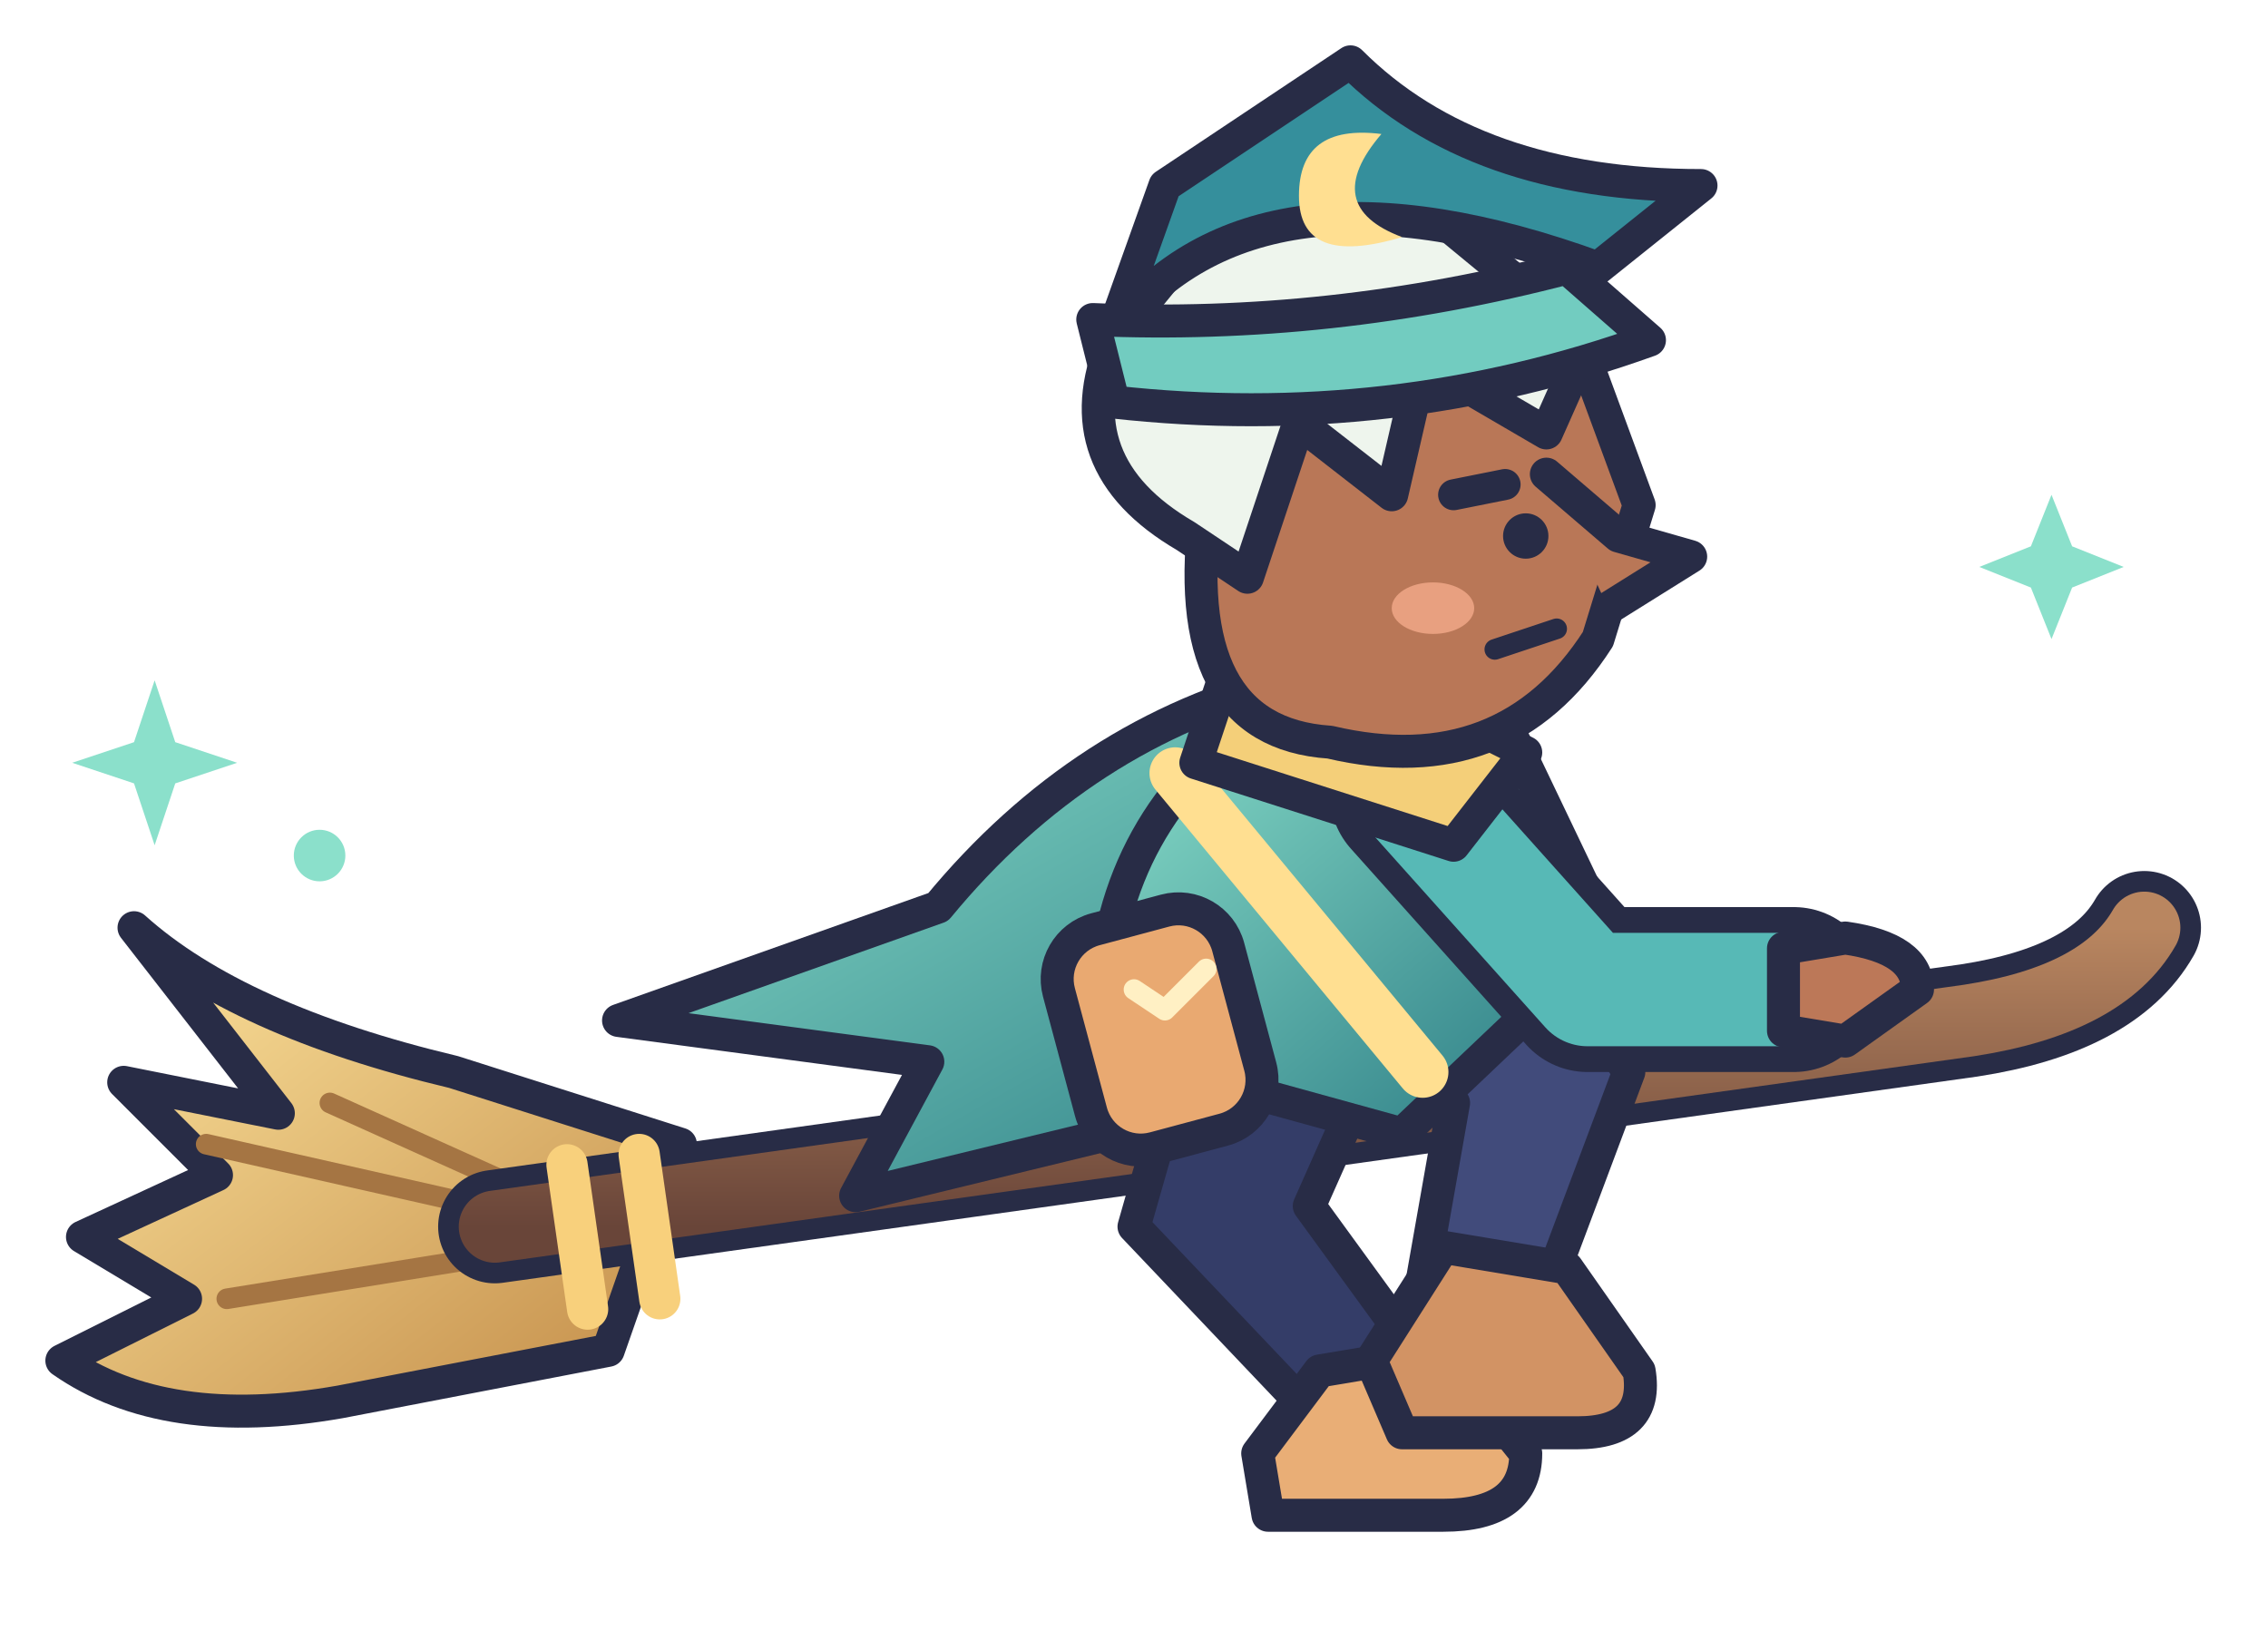
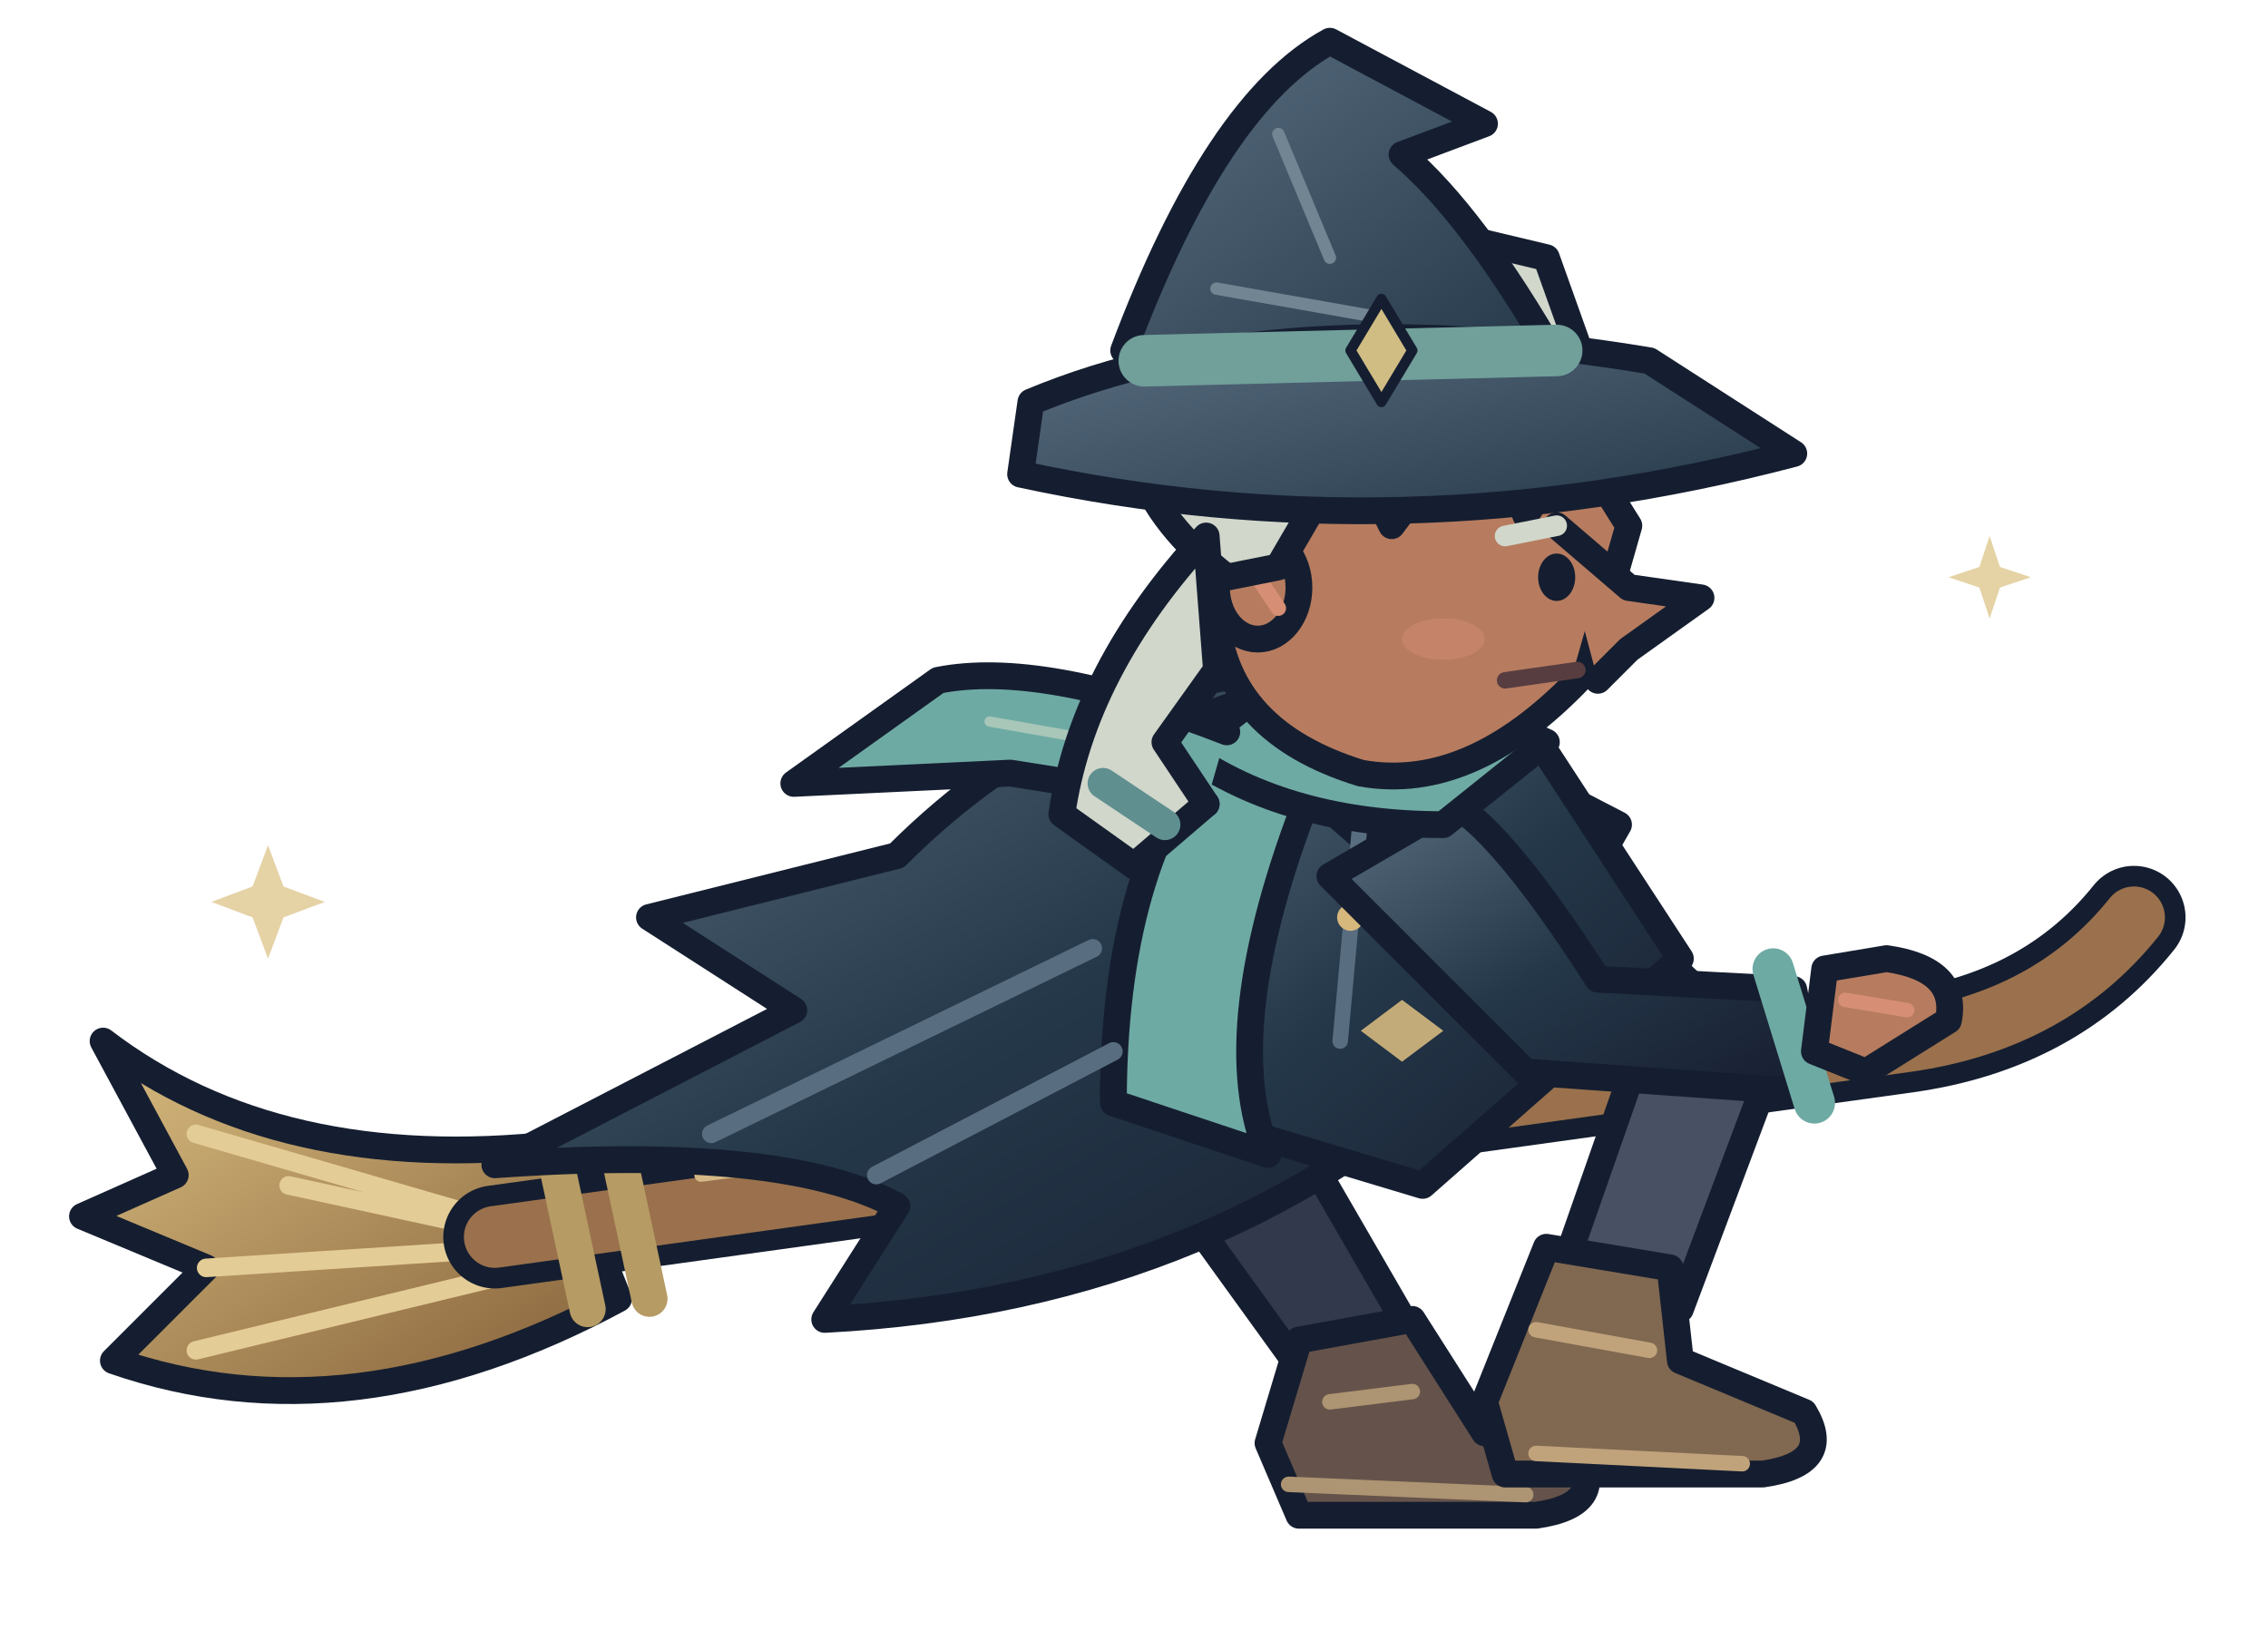
<svg xmlns="http://www.w3.org/2000/svg" width="110" height="80" viewBox="0 0 220 160" role="img" aria-labelledby="title">
  <defs>
-     <linearGradient id="coat" x1="0" y1="0" x2="1" y2="1">
-       <stop stop-color="#8be0cb" />
-       <stop offset="1" stop-color="#277781" />
+     <linearGradient id="robe" x1="0" y1="0" x2="1" y2="1">
+       <stop stop-color="#596d80" />
+       <stop offset=".5" stop-color="#243849" />
+       <stop offset="1" stop-color="#171d30" />
    </linearGradient>
-     <linearGradient id="straw" x1="0" y1="0" x2="1" y2="1">
-       <stop stop-color="#ffe7a0" />
-       <stop offset="1" stop-color="#c28b47" />
+     <linearGradient id="bristles" x1="0" y1="0" x2="1" y2="1">
+       <stop stop-color="#d9bd80" />
+       <stop offset="1" stop-color="#846039" />
    </linearGradient>
-     <linearGradient id="wood" x1="0" y1="0" x2="0" y2="1">
-       <stop stop-color="#b98660" />
-       <stop offset="1" stop-color="#694539" />
+     <linearGradient id="hat" x1="0" y1="0" x2="1" y2="1">
+       <stop stop-color="#596d80" />
+       <stop offset="1" stop-color="#243849" />
    </linearGradient>
  </defs>
-   <g stroke="#282c46" stroke-width="3.2" stroke-linecap="round" stroke-linejoin="round">
-     <path d="M13 90q10 9 31 14l22 7-7 20-26 5q-17 3-27-4l12-6-10-6 13-6-9-9 15 3Z" fill="url(#straw)" />
-     <path d="m20 111 31 7m-29 8 31-5m-21-14 20 9" fill="none" stroke="#a57543" stroke-width="2" />
-     <path d="M48 119 191 99q13-2 17-9" fill="none" stroke="#282c46" stroke-width="11" />
-     <path d="M48 119 191 99q13-2 17-9" fill="none" stroke="url(#wood)" stroke-width="7" />
-     <path d="m55 113 2 14m5-15 2 14" stroke="#f8d07c" stroke-width="4" />
-     <path d="M116 98 110 119 129 139 143 139 127 117 135 99" fill="#343d68" />
-     <path d="m128 133 12-2 8 10q0 6-8 6h-17l-1-6Z" fill="#e9ae76" />
-     <path d="M130 93 141 107 138 124 149 128 158 104 148 89" fill="#414b7b" />
-     <path d="m140 121 12 2 7 10q1 6-6 6h-17l-3-7Z" fill="#d29364" />
-     <path d="M125 66q-20 5-34 22L60 99l30 4-7 13 37-9 27-22Z" fill="url(#coat)" />
-     <path d="M119 72q-13 11-12 30l29 8 20-19-11-23Z" fill="url(#coat)" />
-     <path d="m114 75 24 29" stroke="#ffdf91" stroke-width="5" />
-     <rect x="104" y="89" width="17" height="22" rx="5" fill="#e9a971" transform="rotate(-15 112 100)" />
-     <path d="m110 96 3 2 4-4" fill="none" stroke="#fff0c4" stroke-width="2" />
-     <path d="M137 77 154 96 174 96" fill="none" stroke="#282c46" stroke-width="16" />
-     <path d="M137 77 154 96 174 96" fill="none" stroke="#57b9b6" stroke-width="11" />
-     <path d="m173 92 6-1q7 1 7 5l-7 5-6-1Z" fill="#bc7858" />
-     <path d="M119 65 116 74l25 8 7-9-22-11" fill="#f4cf79" />
-     <path d="M117 49q-3 22 12 23 17 4 26-10l4-13-7-19-27 1Z" fill="#b97757" />
-     <path d="m150 46 7 6 7 2-8 5" fill="#b97757" />
-     <path d="M115 52q-12-7-7-19l9-11 20-3 17 14-4 9-12-7-3 13-9-7-5 15Z" fill="#eef5ed" />
-     <path d="M108 32q14-18 47-6l10-8q-22 0-34-12l-18 12Z" fill="#358f9c" />
-     <path d="M106 31q23 1 46-5l8 7q-25 9-52 6Z" fill="#72ccc0" />
-     <path d="M134 13q-6 7 2 10-10 3-10-4t8-6" fill="#ffdf91" stroke="none" />
-     <path d="m141 48 5-1" stroke-width="3" />
-     <circle cx="148" cy="52" r="2.2" fill="#282c46" stroke="none" />
-     <path d="m145 63 6-2" fill="none" stroke-width="2" />
-     <ellipse cx="139" cy="59" rx="4" ry="2.5" fill="#e8a080" stroke="none" />
+   <g stroke="#151e30" stroke-width="2.6" stroke-linecap="round" stroke-linejoin="round">
+     <path d="M54 111Q27 114 10 101l7 13-9 4 12 5-9 9q23 8 49-6Z" fill="url(#bristles)" />
+     <path d="m19 110 31 9m-30 4 31-2m-32 10 33-8m-24-8 23 5" fill="none" stroke="#e4cc96" stroke-width="1.8" />
+     <path d="M48 120 185 101q14-2 22-12" fill="none" stroke="#151e30" stroke-width="10" />
+     <path d="M48 120 185 101q14-2 22-12" fill="none" stroke="#9a714c" stroke-width="6" />
+     <path d="m68 114 109-14" stroke="#d5b986" stroke-width="1.3" />
+     <path d="m54 113 3 14m3-15 3 14" stroke="#b69b64" stroke-width="3.5" />
+     <path d="M120 96 114 116 127 134 139 133 128 114 141 98" fill="#32394c" />
+     <path d="m126 130 11-2 7 11 9 2q3 5-4 6h-23l-3-7Z" fill="#65534b" />
+     <path d="m129 136 8-1m-12 9 23 1" stroke="#ad9472" stroke-width="1.5" />
+     <path d="m140 93 18 12-7 20 12 2 9-24-20-19" fill="#485064" />
+     <path d="m150 121 12 2 1 9 12 5q3 5-4 6h-25l-2-7Z" fill="#806851" />
+     <path d="m149 129 11 2m-11 10 20 1" stroke="#c0a37b" stroke-width="1.5" />
+     <path d="M128 65Q105 65 87 83L63 89l14 9-29 15q28-2 39 4l-7 11q39-2 65-27l12-21Z" fill="url(#robe)" />
+     <path d="M118 72q-10 22-10 34l30 9 25-22-15-23Z" fill="url(#robe)" />
+     <path d="M127 77q-9 23-4 35l-15-5q0-23 10-35Z" fill="#6eaaa4" />
+     <path d="m69 110 37-18m-21 22 23-12" fill="none" stroke="#596d80" stroke-width="1.8" />
+     <path d="m118 69 15 13 12-10-13-8Z" fill="#e7dfcf" />
+     <path d="m132 79-2 22" stroke="#596d80" stroke-width="1.5" />
+     <circle cx="131" cy="89" r="1.3" fill="#d6b77c" stroke="none" />
+     <path d="M141 78q5 3 14 17l19 1 2 10-28-2-19-19Z" fill="url(#robe)" />
+     <path d="m172 94 4 13" stroke="#6eaaa4" stroke-width="4" />
+     <path d="m177 94 6-1q7 1 6 6l-8 5-5-2Z" fill="#b77c5f" />
+     <path d="m179 97 6 1" stroke="#d68f75" stroke-width="1.4" />
+     <path d="M124 66 115 73q10 7 25 7l10-8-20-9Z" fill="#6eaaa4" />
+     <path d="M119 71q-18-7-28-5l-14 10 21-1 19 3" fill="#6eaaa4" />
+     <path d="m96 70 17 3" fill="none" stroke="#fff3d7" stroke-width="1" opacity=".4" />
+     <path d="M126 39q-11 4-8 21 1 11 14 15 11 2 22-10l4-14-10-16Z" fill="#b77c5f" />
+     <path d="m151 51 7 6 7 1-7 5-3 3" fill="#b77c5f" />
+     <ellipse cx="122" cy="57" rx="4" ry="5" fill="#b77c5f" />
+     <path d="m122 56 2 3" fill="none" stroke="#d68f75" stroke-width="1.5" />
+     <path d="M119 56q-13-10-8-23l18-13 21 5 5 14-7 11-4-11-9 12-4-8-7 12Z" fill="#d1d7cb" />
+     <path d="M117 52q-12 13-14 27l7 5 7-6-4-6 5-7Z" fill="#d1d7cb" />
+     <path d="m107 76 6 4" stroke="#608f90" stroke-width="3" />
+     <path d="M109 34q9-24 20-30l15 8-8 3q7 6 15 20Z" fill="url(#hat)" />
+     <path d="m124 13 5 12m-11 3 17 3" fill="none" stroke="#718593" stroke-width="1.2" />
+     <path d="M100 39q24-10 60-4l14 9q-38 10-75 2Z" fill="url(#hat)" />
+     <path d="m111 35 40-1" stroke="#719f9a" stroke-width="5" />
+     <path d="m134 29 3 5-3 5-3-5Z" fill="#d0bd84" stroke-width="1" />
+     <path d="m146 52 5-1" fill="none" stroke="#d1d7cb" stroke-width="2" />
+     <ellipse cx="151" cy="56" rx="1.8" ry="2.3" fill="#151e30" stroke="none" />
+     <path d="m146 66 7-1" fill="none" stroke="#573d40" stroke-width="1.6" />
+     <ellipse cx="140" cy="62" rx="4" ry="2" fill="#d68f75" opacity=".45" stroke="none" />
+     <path d="m136 97 4 3-4 3-4-3Z" fill="#c3ab79" stroke="none" />
  </g>
-   <g fill="#8be0cb">
-     <path d="m15 66 2 6 6 2-6 2-2 6-2-6-6-2 6-2Z" />
-     <path d="m199 48 2 5 5 2-5 2-2 5-2-5-5-2 5-2Z" />
-     <circle cx="31" cy="83" r="2.5" />
+   <g fill="#dfc78f" opacity=".8">
+     <path d="m26 82 1.5 4 4 1.5-4 1.5-1.5 4-1.5-4-4-1.5 4-1.5Z" />
+     <path d="m193 52 1 3 3 1-3 1-1 3-1-3-3-1 3-1Z" />
  </g>
</svg>
